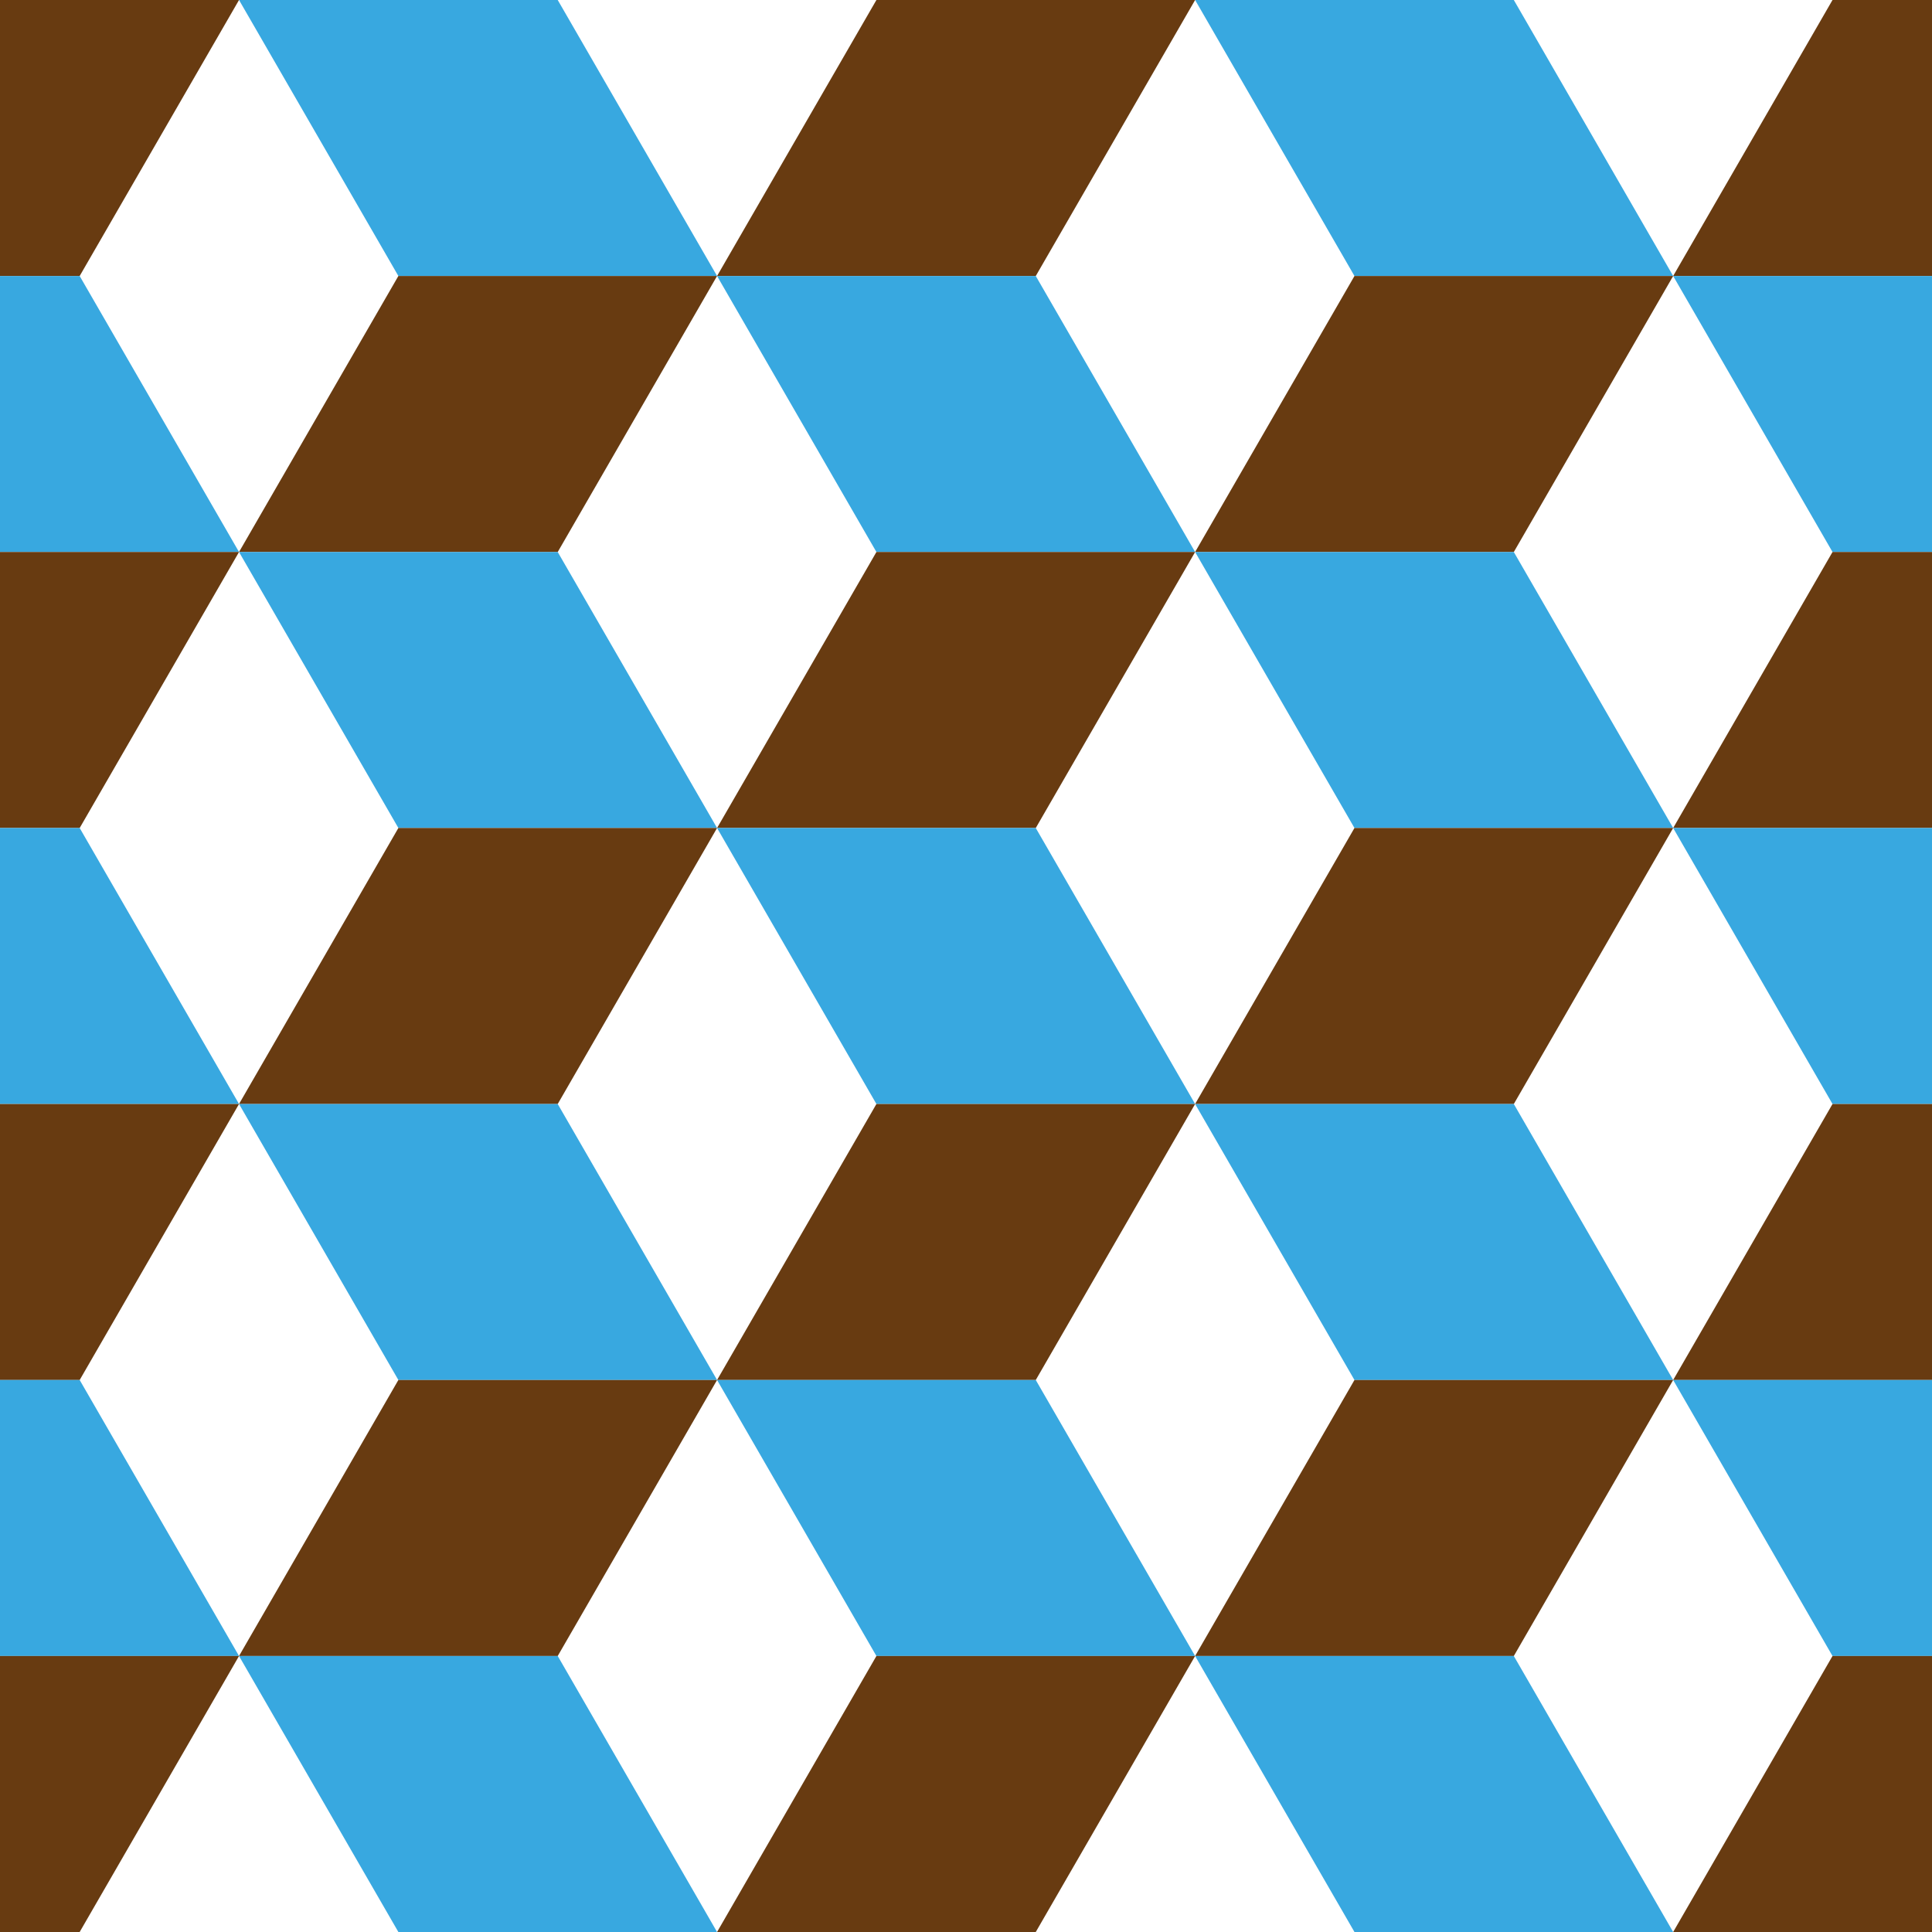
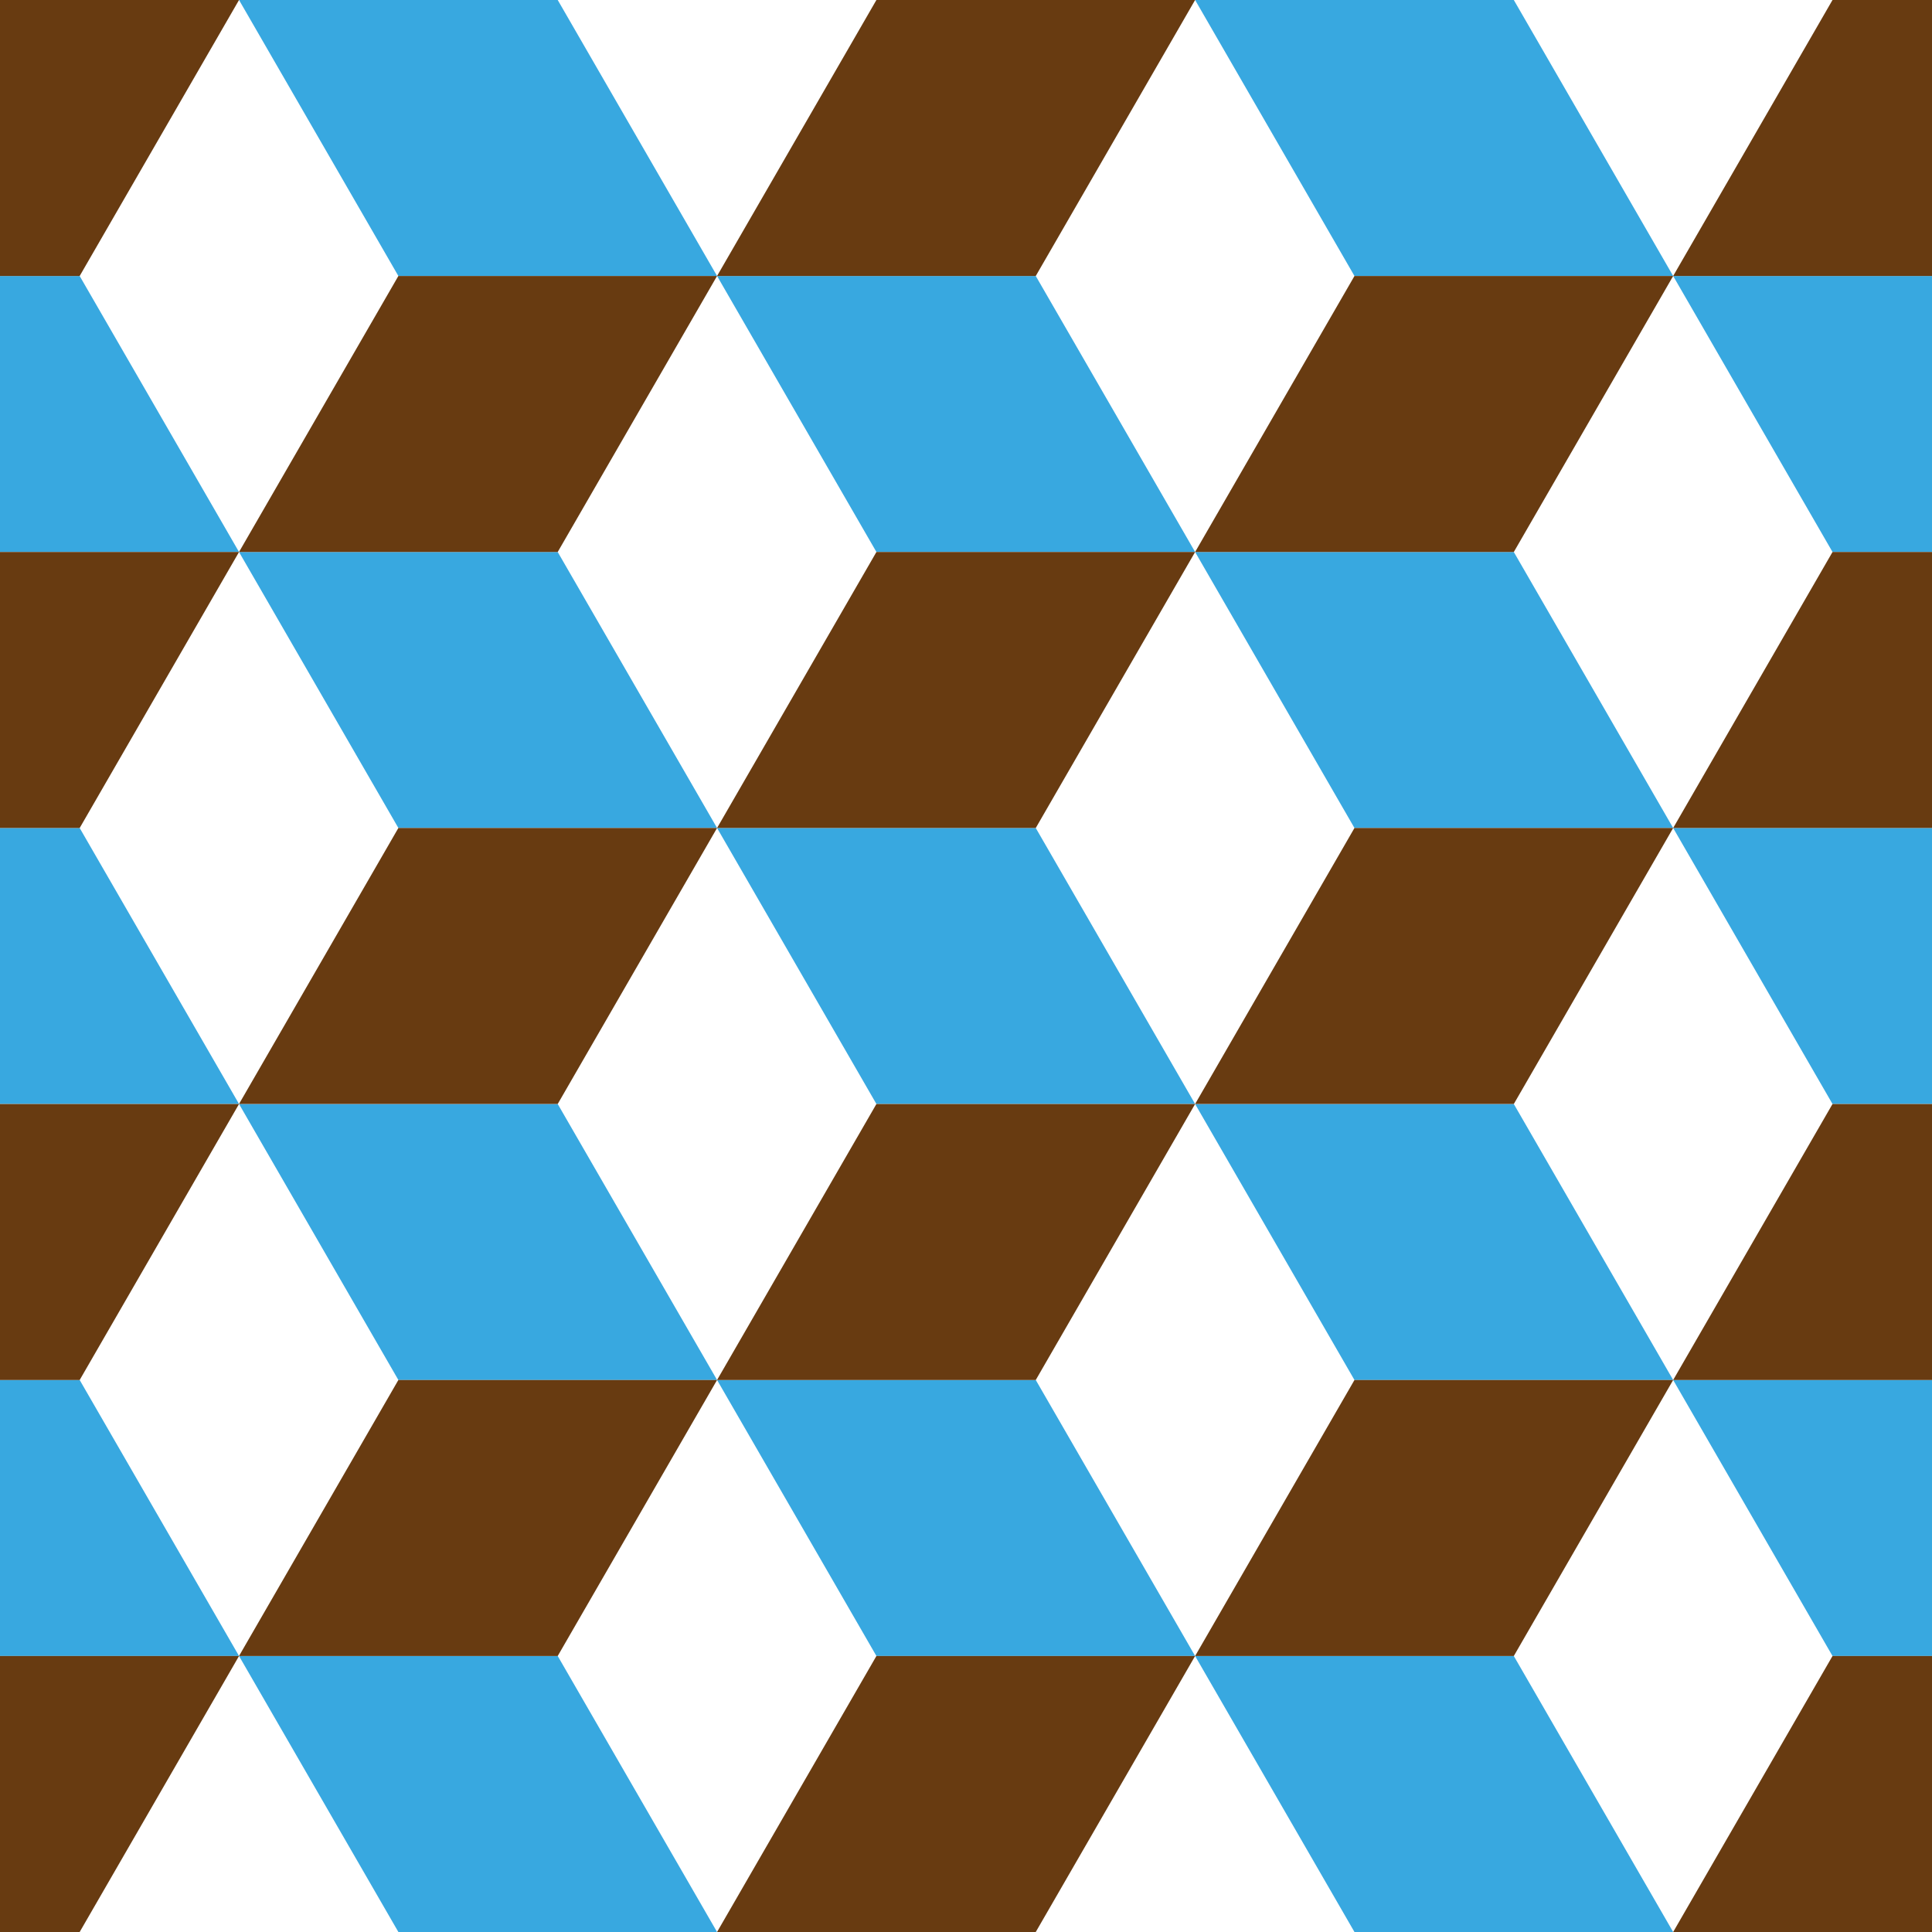
<svg xmlns="http://www.w3.org/2000/svg" viewBox="0 0 2000 2000">
-   <defs>
-     <mask id="canvasMask">
-       <rect width="2000" height="2000" fill="white" />
-     </mask>
-     <g id="splitHexagon">
-       <polygon points="-164.957,-285.714 164.957,-285.714 329.914,0 0,0" fill="#38a8e0" />
-       <polygon points="0,0 329.914,0 164.957,285.714 -164.957,285.714" fill="#683b11" />
-     </g>
-   </defs>
-   <rect width="2000" height="2000" fill="white" />
-   <g mask="url(#canvasMask)">
-     <g transform="translate(-82.47861, 0)">
-       <use href="#splitHexagon" />
-     </g>
-     <g transform="translate(412.393, 285.7143)">
-       <use href="#splitHexagon" />
-     </g>
-     <g transform="translate(907.2647, 0)">
-       <use href="#splitHexagon" />
-     </g>
-     <g transform="translate(1402.136, 285.7143)">
-       <use href="#splitHexagon" />
-     </g>
-     <g transform="translate(1897.008, 0)">
-       <use href="#splitHexagon" />
-     </g>
-     <g transform="translate(2391.88, 285.7143)">
-       <use href="#splitHexagon" />
-     </g>
-     <g transform="translate(-82.47861, 571.4286)">
-       <use href="#splitHexagon" />
-     </g>
-     <g transform="translate(412.393, 857.1429)">
-       <use href="#splitHexagon" />
-     </g>
-     <g transform="translate(907.2647, 571.4286)">
-       <use href="#splitHexagon" />
-     </g>
-     <g transform="translate(1402.136, 857.1429)">
-       <use href="#splitHexagon" />
-     </g>
-     <g transform="translate(1897.008, 571.4286)">
-       <use href="#splitHexagon" />
-     </g>
-     <g transform="translate(2391.88, 857.1429)">
-       <use href="#splitHexagon" />
-     </g>
-     <g transform="translate(-82.47861, 1142.857)">
-       <use href="#splitHexagon" />
-     </g>
-     <g transform="translate(412.393, 1428.571)">
-       <use href="#splitHexagon" />
-     </g>
-     <g transform="translate(907.2647, 1142.857)">
-       <use href="#splitHexagon" />
-     </g>
-     <g transform="translate(1402.136, 1428.571)">
-       <use href="#splitHexagon" />
-     </g>
-     <g transform="translate(1897.008, 1142.857)">
-       <use href="#splitHexagon" />
-     </g>
-     <g transform="translate(2391.88, 1428.571)">
-       <use href="#splitHexagon" />
-     </g>
-     <g transform="translate(-82.47861, 1714.286)">
-       <use href="#splitHexagon" />
-     </g>
-     <g transform="translate(412.393, 2000)">
-       <use href="#splitHexagon" />
-     </g>
-     <g transform="translate(907.2647, 1714.286)">
-       <use href="#splitHexagon" />
-     </g>
-     <g transform="translate(1402.136, 2000)">
-       <use href="#splitHexagon" />
-     </g>
-     <g transform="translate(1897.008, 1714.286)">
-       <use href="#splitHexagon" />
-     </g>
-     <g transform="translate(2391.88, 2000)">
-       <use href="#splitHexagon" />
-     </g>
-     <g transform="translate(-82.47861, 2285.714)">
-       <use href="#splitHexagon" />
-     </g>
-     <g transform="translate(412.393, 2571.429)">
-       <use href="#splitHexagon" />
-     </g>
-     <g transform="translate(907.2647, 2285.714)">
-       <use href="#splitHexagon" />
-     </g>
-     <g transform="translate(1402.136, 2571.429)">
-       <use href="#splitHexagon" />
-     </g>
-     <g transform="translate(1897.008, 2285.714)">
-       <use href="#splitHexagon" />
-     </g>
-     <g transform="translate(2391.88, 2571.429)">
-       <use href="#splitHexagon" />
-     </g>
+   <rect width="2000" height="2000" fill="#ffffff" />
+   <g fill="#38a8e0">
+     <path d="m247.44 0h329.91l164.96 285.71h-329.91z" />
+     <path d="m1237.18 0h329.91l164.96 285.71h-329.91z" />
+     <path d="m0 285.71h82.48l164.96 285.71h-247.44z" />
+     <path d="m247.44 571.43h329.91l164.96 285.71h-329.91z" />
+     <path d="m742.31 285.71h329.91l164.96 285.71h-329.91z" />
+     <path d="m1237.18 571.43h329.91l164.96 285.71h-329.91z" />
+     <path d="m1732.05 285.71h267.95v285.71h-102.99z" />
+     <path d="m0 857.14h82.48l164.96 285.71h-247.44z" />
+     <path d="m247.44 1142.86h329.91l164.96 285.71h-329.91z" />
+     <path d="m742.31 857.14h329.91l164.96 285.71h-329.91z" />
+     <path d="m1237.18 1142.86h329.91l164.96 285.71h-329.91z" />
+     <path d="m1732.05 857.14h267.95v285.71h-102.99z" />
+     <path d="m0 1428.57h82.48l164.96 285.71h-247.44z" />
+     <path d="m247.44 1714.29h329.91l164.96 285.71h-329.91z" />
+     <path d="m742.31 1428.57h329.91l164.96 285.71h-329.91z" />
+     <path d="m1237.18 1714.29h329.91l164.96 285.71h-329.91z" />
+     <path d="m1732.05 1428.57h267.95v285.71h-102.99z" />
+   </g>
+   <g fill="#683b11">
+     <path d="m0 0h247.44l-164.96 285.71h-82.48z" />
+     <path d="m412.39 285.71h329.91l-164.96 285.71h-329.91z" />
+     <path d="m907.26 0h329.91l-164.96 285.71h-329.91z" />
+     <path d="m1402.14 285.71h329.91l-164.96 285.71h-329.91z" />
+     <path d="m1897.01 0h102.99v285.71h-267.95z" />
+     <path d="m0 571.43h247.44l-164.96 285.71h-82.48z" />
+     <path d="m412.39 857.14h329.91l-164.96 285.71h-329.91z" />
+     <path d="m907.26 571.43h329.91l-164.96 285.71h-329.91z" />
+     <path d="m1402.14 857.14h329.91l-164.96 285.71h-329.91z" />
+     <path d="m1897.01 571.43h102.99v285.71h-267.95z" />
+     <path d="m0 1142.86h247.44l-164.96 285.71h-82.48z" />
+     <path d="m412.39 1428.57h329.91l-164.96 285.71h-329.91z" />
+     <path d="m907.26 1142.86h329.91l-164.96 285.71h-329.91z" />
+     <path d="m1402.14 1428.57h329.91l-164.96 285.71h-329.91z" />
+     <path d="m1897.01 1142.86h102.99v285.71h-267.95z" />
+     <path d="m0 1714.29h247.44l-164.96 285.71h-82.48z" />
+     <path d="m907.26 1714.29h329.91l-164.96 285.71h-329.91z" />
+     <path d="m1897.01 1714.29h102.99v285.71h-267.95z" />
  </g>
</svg>
